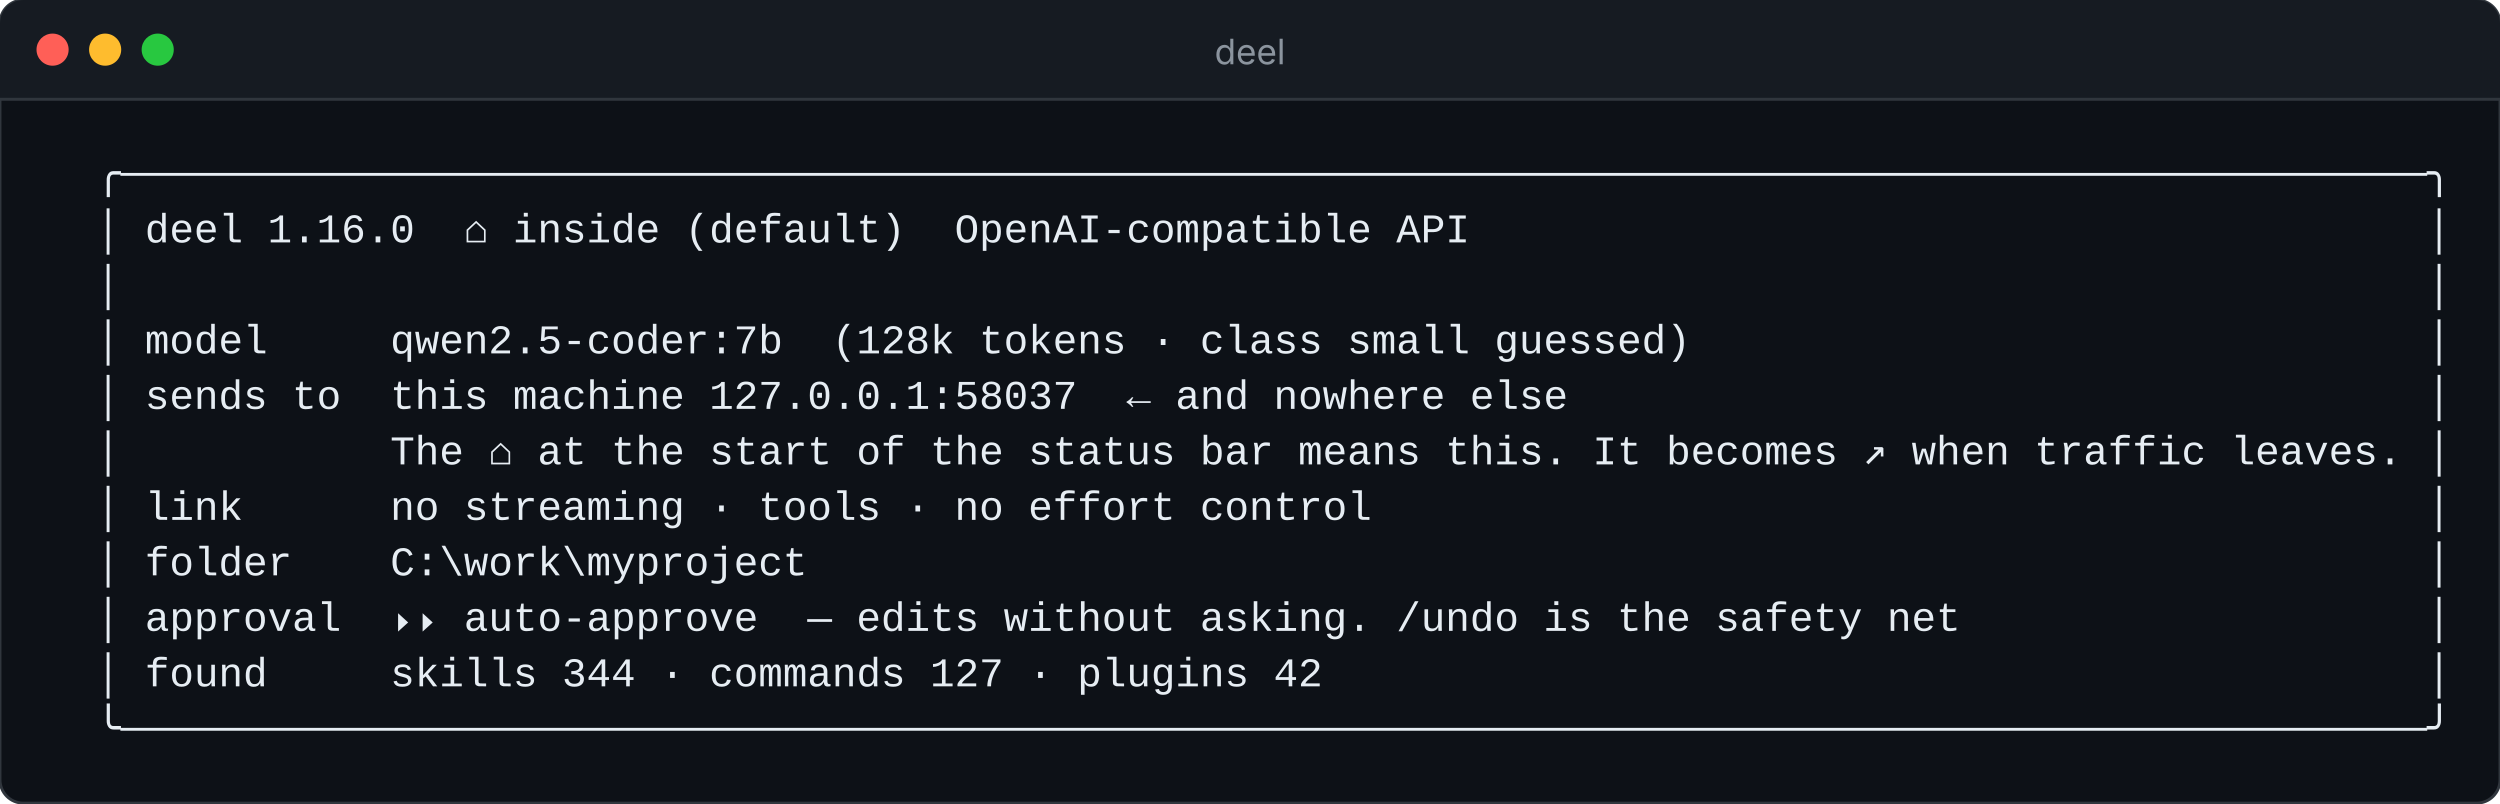
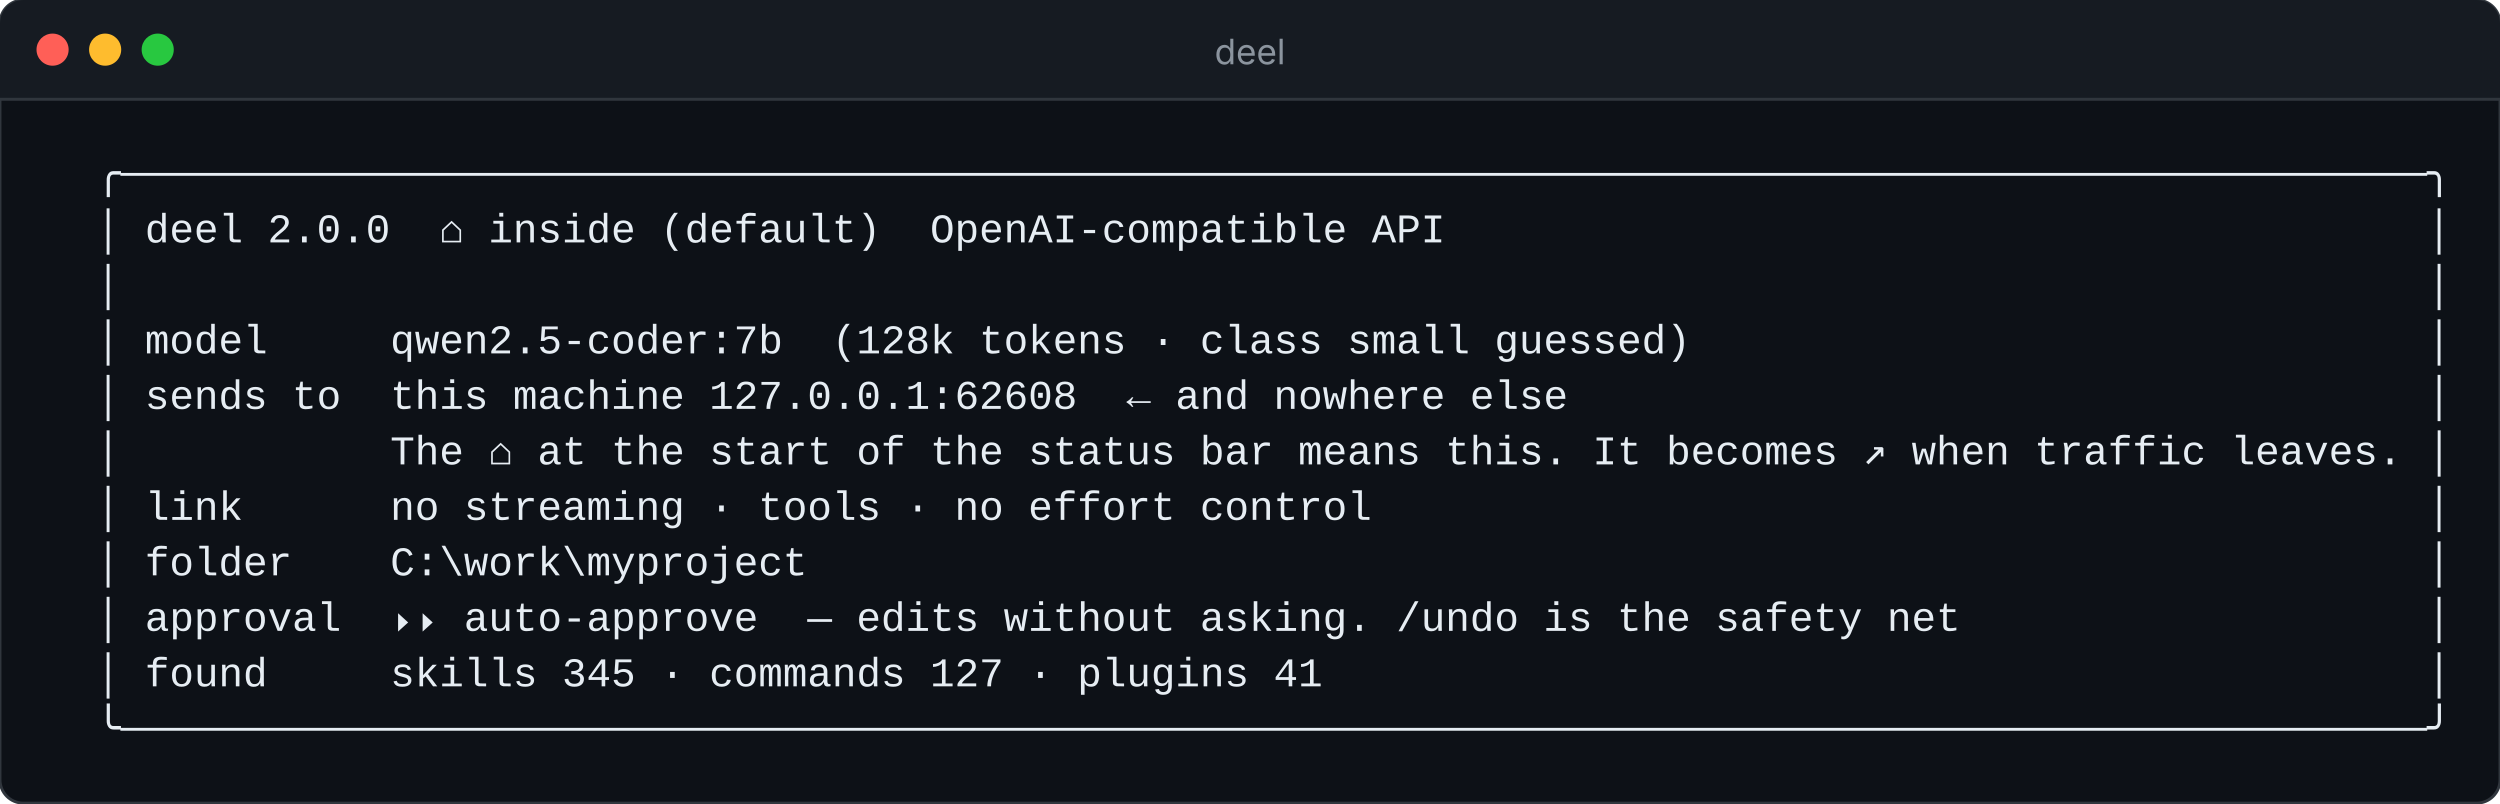
<svg xmlns="http://www.w3.org/2000/svg" width="856" height="275" viewBox="0 0 856 275" role="img" aria-label="deel — where your code can go, in one line">
  <rect width="856" height="275" rx="8" fill="#0d1117" stroke="#30363d" />
  <path d="M0 8a8 8 0 0 1 8-8h840a8 8 0 0 1 8 8v26H0z" fill="#161b22" />
  <line x1="0" y1="34" x2="856" y2="34" stroke="#30363d" />
  <circle cx="18" cy="17" r="5.5" fill="#ff5f57" />
  <circle cx="36" cy="17" r="5.5" fill="#febc2e" />
  <circle cx="54" cy="17" r="5.5" fill="#28c840" />
  <text x="428" y="22" fill="#8b949e" font-size="12" text-anchor="middle" font-family="ui-sans-serif,-apple-system,Segoe UI,sans-serif">deel</text>
  <g font-family="ui-monospace,SFMono-Regular,Menlo,Consolas,'Liberation Mono',monospace" font-size="14">
    <text x="16.0" y="64" fill="#e6edf3" textLength="823.2" lengthAdjust="spacing" xml:space="preserve">  ╭──────────────────────────────────────────────────────────────────────────────────────────────╮</text>
-     <text x="16.0" y="83" fill="#e6edf3" textLength="823.2" lengthAdjust="spacing" xml:space="preserve">  │ deel 1.16.0  ⌂ inside (default)  OpenAI-compatible API                                       │</text>
+     <text x="16.0" y="83" fill="#e6edf3" textLength="823.2" lengthAdjust="spacing" xml:space="preserve">  │ deel 2.0.0  ⌂ inside (default)  OpenAI-compatible API                                        │</text>
    <text x="16.0" y="102" fill="#e6edf3" textLength="823.2" lengthAdjust="spacing" xml:space="preserve">  │                                                                                              │</text>
    <text x="16.0" y="121" fill="#e6edf3" textLength="823.2" lengthAdjust="spacing" xml:space="preserve">  │ model     qwen2.5-coder:7b  (128k tokens · class small guessed)                              │</text>
-     <text x="16.0" y="140" fill="#e6edf3" textLength="823.2" lengthAdjust="spacing" xml:space="preserve">  │ sends to  this machine 127.0.0.1:58037  ← and nowhere else                                   │</text>
+     <text x="16.0" y="140" fill="#e6edf3" textLength="823.2" lengthAdjust="spacing" xml:space="preserve">  │ sends to  this machine 127.0.0.1:62608  ← and nowhere else                                   │</text>
    <text x="16.0" y="159" fill="#e6edf3" textLength="823.2" lengthAdjust="spacing" xml:space="preserve">  │           The ⌂ at the start of the status bar means this. It becomes ↗ when traffic leaves. │</text>
    <text x="16.0" y="178" fill="#e6edf3" textLength="823.2" lengthAdjust="spacing" xml:space="preserve">  │ link      no streaming · tools · no effort control                                           │</text>
    <text x="16.0" y="197" fill="#e6edf3" textLength="823.2" lengthAdjust="spacing" xml:space="preserve">  │ folder    C:\work\myproject                                                                  │</text>
    <text x="16.0" y="216" fill="#e6edf3" textLength="823.2" lengthAdjust="spacing" xml:space="preserve">  │ approval  ⏵⏵ auto-approve  — edits without asking. /undo is the safety net                   │</text>
-     <text x="16.0" y="235" fill="#e6edf3" textLength="823.2" lengthAdjust="spacing" xml:space="preserve">  │ found     skills 344 · commands 127 · plugins 42                                             │</text>
+     <text x="16.0" y="235" fill="#e6edf3" textLength="823.2" lengthAdjust="spacing" xml:space="preserve">  │ found     skills 345 · commands 127 · plugins 41                                             │</text>
    <text x="16.0" y="254" fill="#e6edf3" textLength="823.2" lengthAdjust="spacing" xml:space="preserve">  ╰──────────────────────────────────────────────────────────────────────────────────────────────╯</text>
  </g>
</svg>
